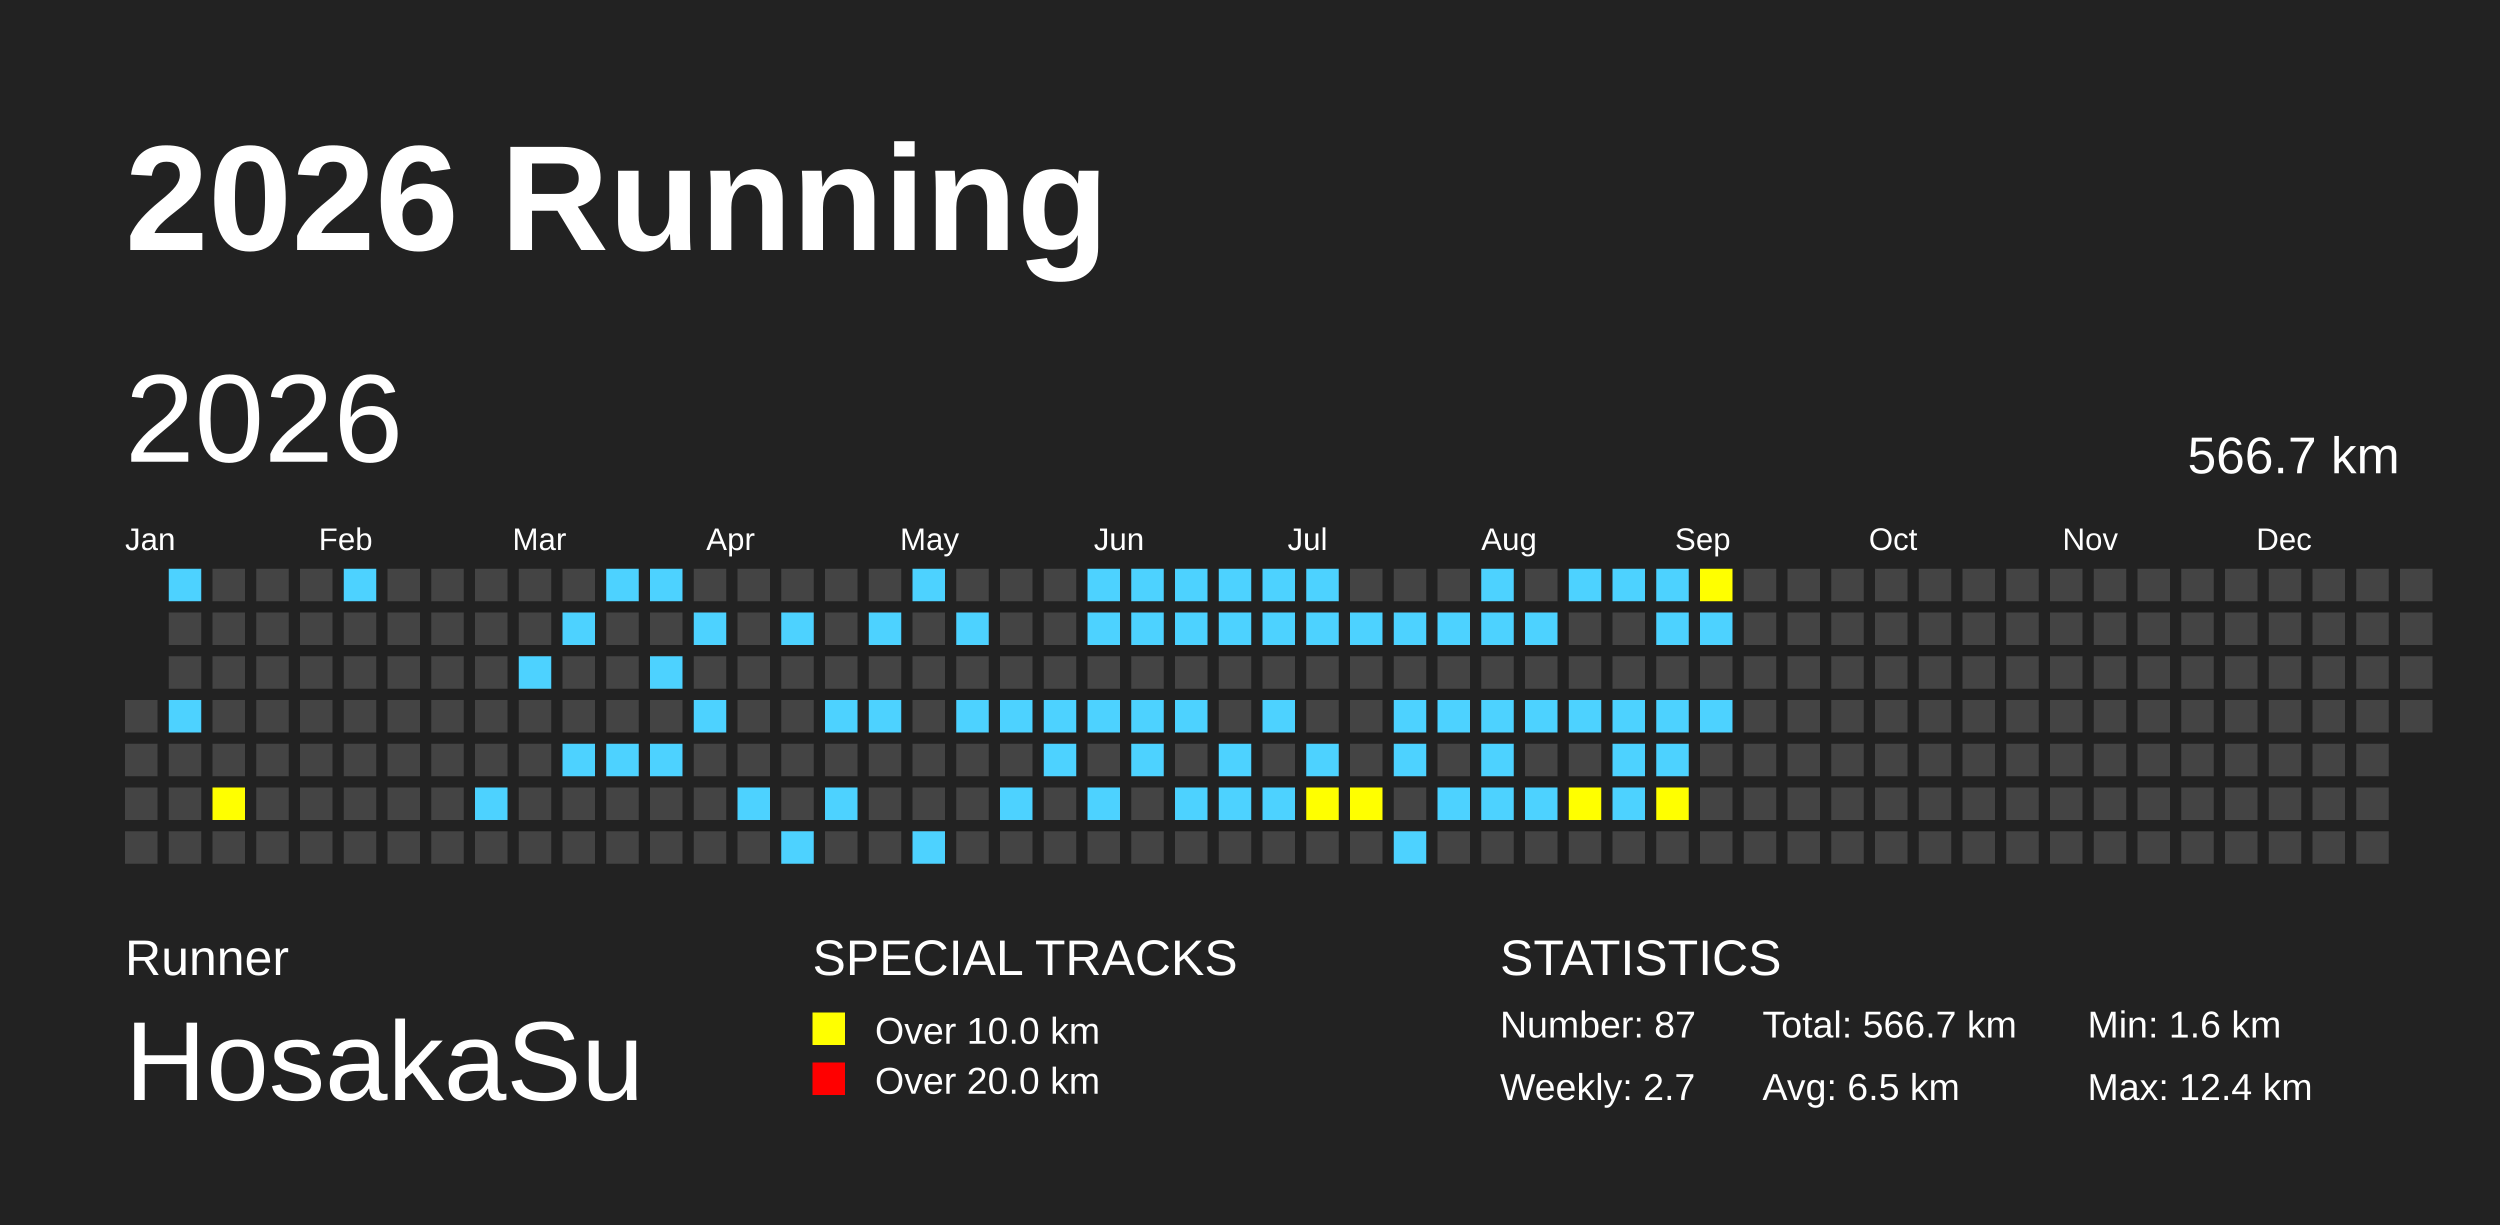
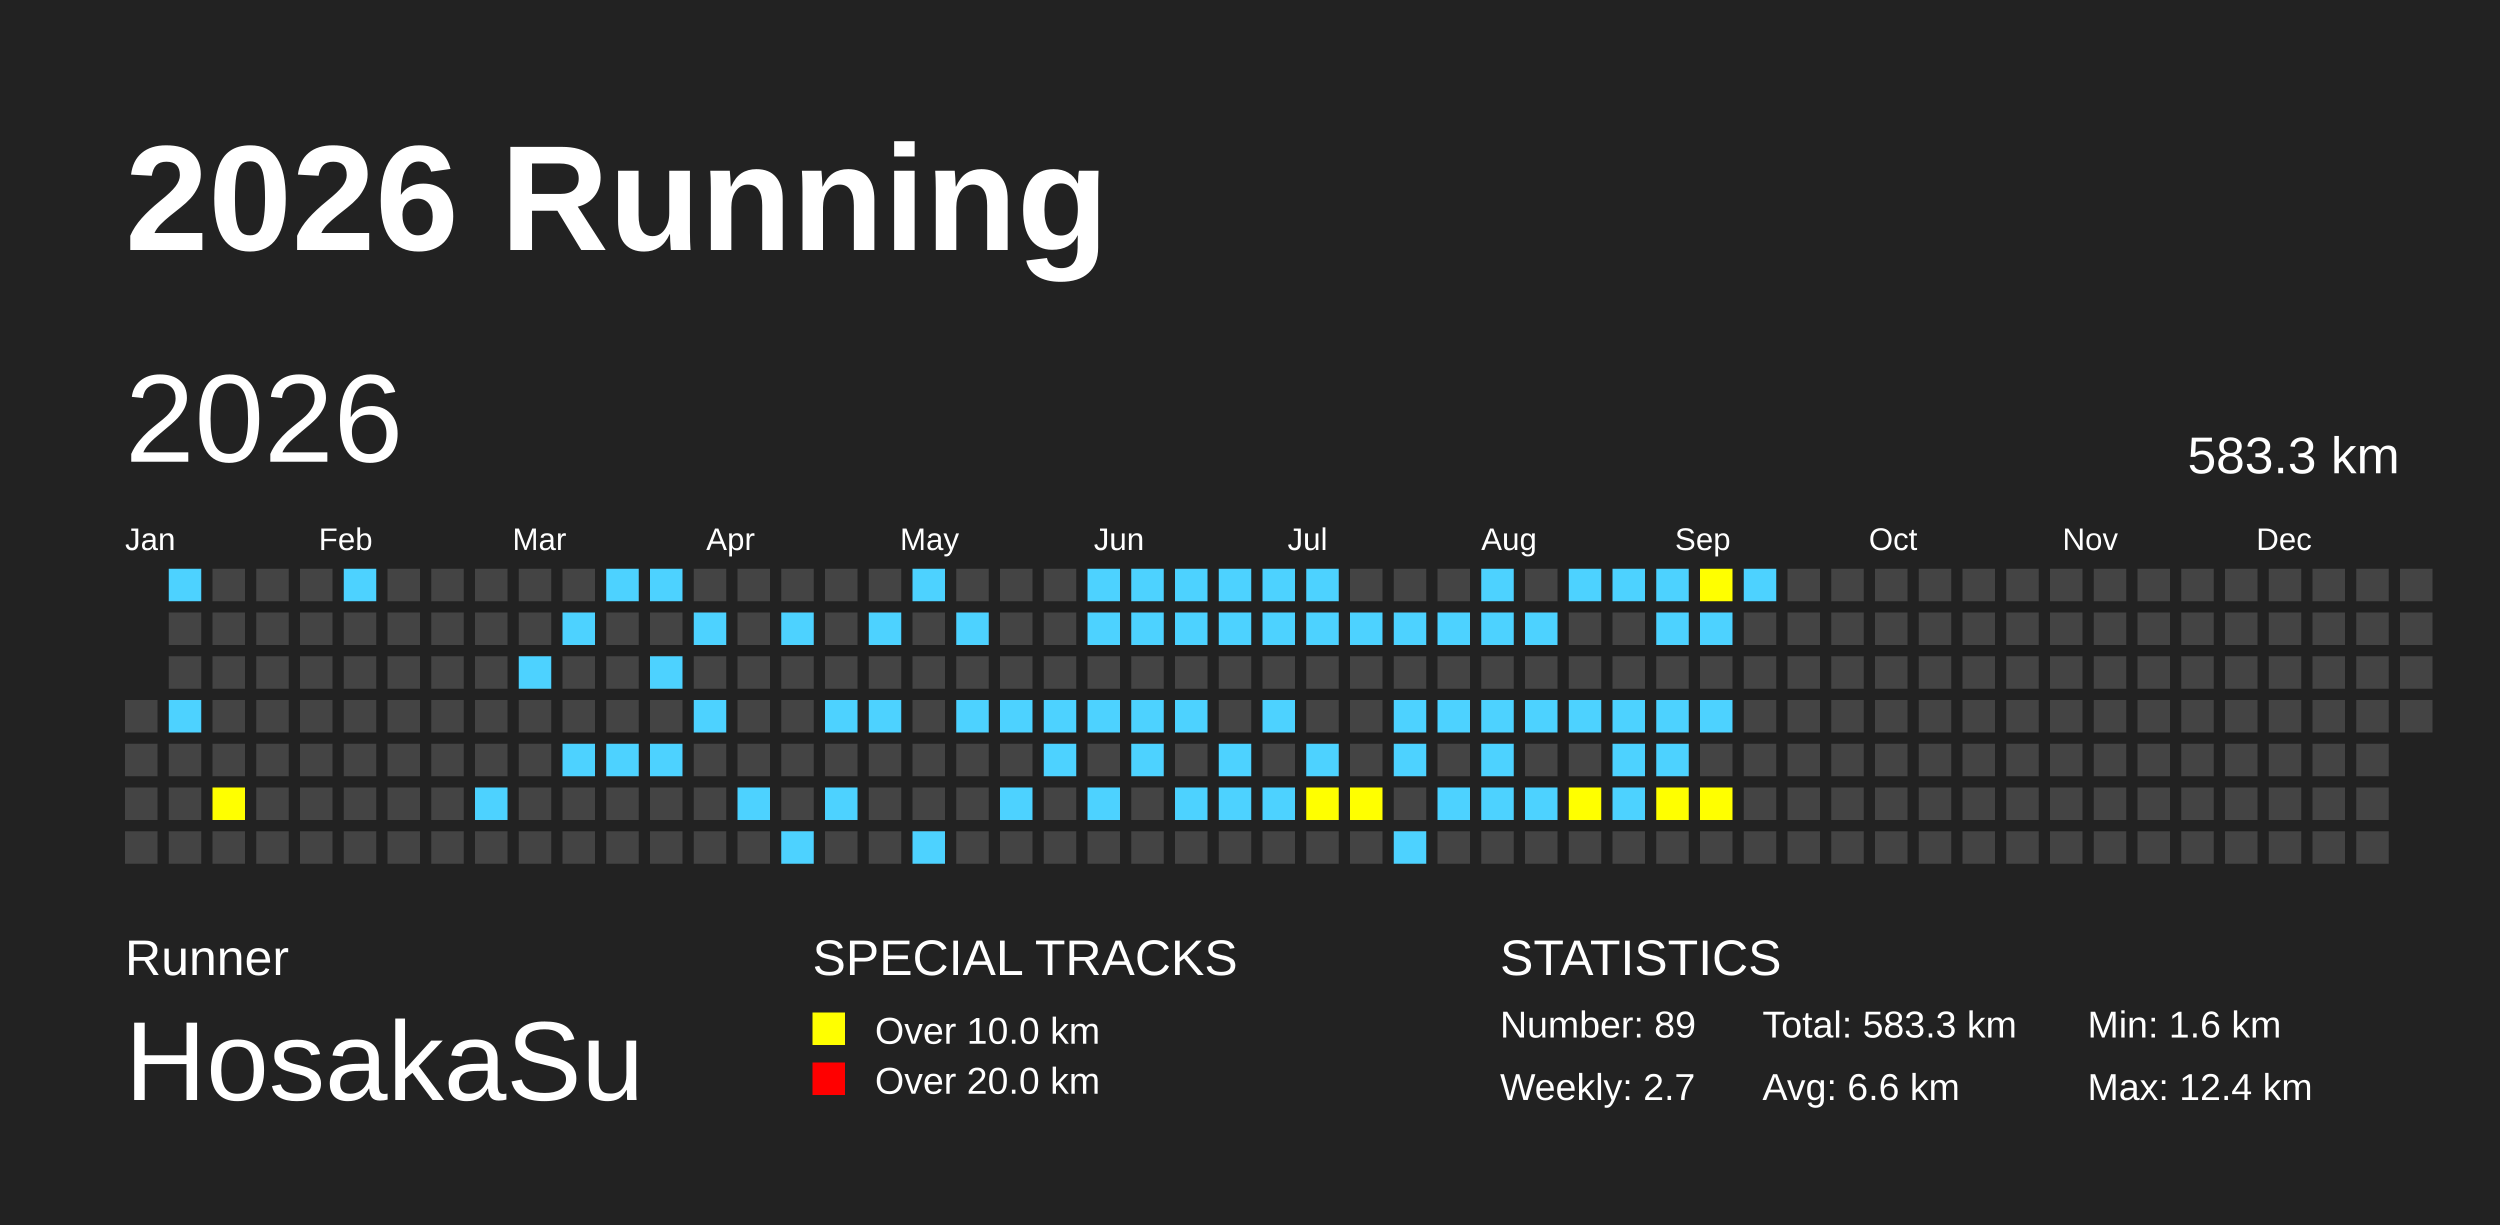
<svg xmlns="http://www.w3.org/2000/svg" baseProfile="full" height="98mm" version="1.1" viewBox="0,0,200,98" width="200mm">
  <defs>
    <pattern height="2" id="indoor-stripe" patternUnits="userSpaceOnUse" width="2">
      <line stroke="white" stroke-opacity="0.45" stroke-width="0.5" x1="0" x2="2" y1="2" y2="0" />
    </pattern>
  </defs>
  <rect fill="#222222" height="98" width="200" x="0" y="0" />
  <text fill="#FFFFFF" style="font-size:12px; font-family:Arial; font-weight:bold;" x="10" y="20">2026 Running</text>
  <text fill="#FFFFFF" style="font-size:4px; font-family:Arial" x="10" y="78">Runner</text>
  <text fill="#FFFFFF" style="font-size:9px; font-family:Arial" x="10" y="88">HosakaSu</text>
  <text fill="#FFFFFF" style="font-size:4px; font-family:Arial" x="65" y="78">SPECIAL TRACKS</text>
  <rect fill="yellow" height="2.6" width="2.6" x="65" y="81" />
  <text fill="#FFFFFF" style="font-size:3px; font-family:Arial" x="70" y="83.5">Over 10.0 km</text>
  <rect fill="red" height="2.6" width="2.6" x="65" y="85" />
  <text fill="#FFFFFF" style="font-size:3px; font-family:Arial" x="70" y="87.5">Over 20.0 km</text>
  <text fill="#FFFFFF" style="font-size:4px; font-family:Arial" x="120" y="78">STATISTICS</text>
-   <text fill="#FFFFFF" style="font-size:3px; font-family:Arial" x="120" y="83">Number: 87</text>
+   <text fill="#FFFFFF" style="font-size:3px; font-family:Arial" x="120" y="83">Number: 89</text>
  <text fill="#FFFFFF" style="font-size:3px; font-family:Arial" x="120" y="88">Weekly: 2.7</text>
-   <text fill="#FFFFFF" style="font-size:3px; font-family:Arial" x="141" y="83">Total: 566.7 km</text>
-   <text fill="#FFFFFF" style="font-size:3px; font-family:Arial" x="141" y="88">Avg: 6.5 km</text>
+   <text fill="#FFFFFF" style="font-size:3px; font-family:Arial" x="141" y="83">Total: 583.3 km</text>
+   <text fill="#FFFFFF" style="font-size:3px; font-family:Arial" x="141" y="88">Avg: 6.6 km</text>
  <text fill="#FFFFFF" style="font-size:3px; font-family:Arial" x="167" y="83">Min: 1.6 km</text>
  <text fill="#FFFFFF" style="font-size:3px; font-family:Arial" x="167" y="88">Max: 12.4 km</text>
  <text dominant-baseline="hanging" fill="#FFFFFF" style="font-size:10.0px; font-family:Arial;" x="10" y="30">2026</text>
-   <text dominant-baseline="hanging" fill="#FFFFFF" style="font-size:4.125px; font-family:Arial;" x="175" y="35">566.7 km</text>
+   <text dominant-baseline="hanging" fill="#FFFFFF" style="font-size:4.125px; font-family:Arial;" x="175" y="35">583.3 km</text>
  <text fill="#FFFFFF" style="font-size:2.5px; font-family:Arial" x="10.0" y="44">Jan</text>
  <text fill="#FFFFFF" style="font-size:2.5px; font-family:Arial" x="25.5" y="44">Feb</text>
  <text fill="#FFFFFF" style="font-size:2.5px; font-family:Arial" x="41.0" y="44">Mar</text>
  <text fill="#FFFFFF" style="font-size:2.5px; font-family:Arial" x="56.5" y="44">Apr</text>
  <text fill="#FFFFFF" style="font-size:2.5px; font-family:Arial" x="72.0" y="44">May</text>
  <text fill="#FFFFFF" style="font-size:2.5px; font-family:Arial" x="87.5" y="44">Jun</text>
  <text fill="#FFFFFF" style="font-size:2.5px; font-family:Arial" x="103.0" y="44">Jul</text>
  <text fill="#FFFFFF" style="font-size:2.5px; font-family:Arial" x="118.5" y="44">Aug</text>
  <text fill="#FFFFFF" style="font-size:2.5px; font-family:Arial" x="134.0" y="44">Sep</text>
  <text fill="#FFFFFF" style="font-size:2.5px; font-family:Arial" x="149.5" y="44">Oct</text>
  <text fill="#FFFFFF" style="font-size:2.5px; font-family:Arial" x="165.0" y="44">Nov</text>
  <text fill="#FFFFFF" style="font-size:2.5px; font-family:Arial" x="180.5" y="44">Dec</text>
  <rect fill="#444444" height="2.6" width="2.6" x="10.0" y="56.0" />
  <rect fill="#444444" height="2.6" width="2.6" x="10.0" y="59.5" />
  <rect fill="#444444" height="2.6" width="2.6" x="10.0" y="63.0" />
  <rect fill="#444444" height="2.6" width="2.6" x="10.0" y="66.5" />
  <rect fill="#4DD2FF" height="2.6" width="2.6" x="13.5" y="45.5" />
  <rect fill="#444444" height="2.6" width="2.6" x="13.5" y="49.0" />
  <rect fill="#444444" height="2.6" width="2.6" x="13.5" y="52.5" />
  <rect fill="#4DD2FF" height="2.6" width="2.6" x="13.5" y="56.0" />
  <rect fill="#444444" height="2.6" width="2.6" x="13.5" y="59.5" />
  <rect fill="#444444" height="2.6" width="2.6" x="13.5" y="63.0" />
  <rect fill="#444444" height="2.6" width="2.6" x="13.5" y="66.5" />
  <rect fill="#444444" height="2.6" width="2.6" x="17.0" y="45.5" />
  <rect fill="#444444" height="2.6" width="2.6" x="17.0" y="49.0" />
  <rect fill="#444444" height="2.6" width="2.6" x="17.0" y="52.5" />
  <rect fill="#444444" height="2.6" width="2.6" x="17.0" y="56.0" />
  <rect fill="#444444" height="2.6" width="2.6" x="17.0" y="59.5" />
  <rect fill="yellow" height="2.6" width="2.6" x="17.0" y="63.0" />
  <rect fill="#444444" height="2.6" width="2.6" x="17.0" y="66.5" />
  <rect fill="#444444" height="2.6" width="2.6" x="20.5" y="45.5" />
  <rect fill="#444444" height="2.6" width="2.6" x="20.5" y="49.0" />
  <rect fill="#444444" height="2.6" width="2.6" x="20.5" y="52.5" />
  <rect fill="#444444" height="2.6" width="2.6" x="20.5" y="56.0" />
  <rect fill="#444444" height="2.6" width="2.6" x="20.5" y="59.5" />
  <rect fill="#444444" height="2.6" width="2.6" x="20.5" y="63.0" />
  <rect fill="#444444" height="2.6" width="2.6" x="20.5" y="66.5" />
  <rect fill="#444444" height="2.6" width="2.6" x="24.0" y="45.5" />
  <rect fill="#444444" height="2.6" width="2.6" x="24.0" y="49.0" />
  <rect fill="#444444" height="2.6" width="2.6" x="24.0" y="52.5" />
  <rect fill="#444444" height="2.6" width="2.6" x="24.0" y="56.0" />
  <rect fill="#444444" height="2.6" width="2.6" x="24.0" y="59.5" />
  <rect fill="#444444" height="2.6" width="2.6" x="24.0" y="63.0" />
  <rect fill="#444444" height="2.6" width="2.6" x="24.0" y="66.5" />
  <rect fill="#4DD2FF" height="2.6" width="2.6" x="27.5" y="45.5" />
  <rect fill="#444444" height="2.6" width="2.6" x="27.5" y="49.0" />
  <rect fill="#444444" height="2.6" width="2.6" x="27.5" y="52.5" />
  <rect fill="#444444" height="2.6" width="2.6" x="27.5" y="56.0" />
  <rect fill="#444444" height="2.6" width="2.6" x="27.5" y="59.5" />
  <rect fill="#444444" height="2.6" width="2.6" x="27.5" y="63.0" />
  <rect fill="#444444" height="2.6" width="2.6" x="27.5" y="66.5" />
  <rect fill="#444444" height="2.6" width="2.6" x="31.0" y="45.5" />
  <rect fill="#444444" height="2.6" width="2.6" x="31.0" y="49.0" />
  <rect fill="#444444" height="2.6" width="2.6" x="31.0" y="52.5" />
  <rect fill="#444444" height="2.6" width="2.6" x="31.0" y="56.0" />
  <rect fill="#444444" height="2.6" width="2.6" x="31.0" y="59.5" />
  <rect fill="#444444" height="2.6" width="2.6" x="31.0" y="63.0" />
  <rect fill="#444444" height="2.6" width="2.6" x="31.0" y="66.5" />
  <rect fill="#444444" height="2.6" width="2.6" x="34.5" y="45.5" />
  <rect fill="#444444" height="2.6" width="2.6" x="34.5" y="49.0" />
  <rect fill="#444444" height="2.6" width="2.6" x="34.5" y="52.5" />
  <rect fill="#444444" height="2.6" width="2.6" x="34.5" y="56.0" />
  <rect fill="#444444" height="2.6" width="2.6" x="34.5" y="59.5" />
  <rect fill="#444444" height="2.6" width="2.6" x="34.5" y="63.0" />
  <rect fill="#444444" height="2.6" width="2.6" x="34.5" y="66.5" />
  <rect fill="#444444" height="2.6" width="2.6" x="38.0" y="45.5" />
  <rect fill="#444444" height="2.6" width="2.6" x="38.0" y="49.0" />
  <rect fill="#444444" height="2.6" width="2.6" x="38.0" y="52.5" />
  <rect fill="#444444" height="2.6" width="2.6" x="38.0" y="56.0" />
  <rect fill="#444444" height="2.6" width="2.6" x="38.0" y="59.5" />
  <rect fill="#4DD2FF" height="2.6" width="2.6" x="38.0" y="63.0" />
  <rect fill="#444444" height="2.6" width="2.6" x="38.0" y="66.5" />
  <rect fill="#444444" height="2.6" width="2.6" x="41.5" y="45.5" />
  <rect fill="#444444" height="2.6" width="2.6" x="41.5" y="49.0" />
  <rect fill="#4DD2FF" height="2.6" width="2.6" x="41.5" y="52.5" />
  <rect fill="#444444" height="2.6" width="2.6" x="41.5" y="56.0" />
  <rect fill="#444444" height="2.6" width="2.6" x="41.5" y="59.5" />
  <rect fill="#444444" height="2.6" width="2.6" x="41.5" y="63.0" />
  <rect fill="#444444" height="2.6" width="2.6" x="41.5" y="66.5" />
  <rect fill="#444444" height="2.6" width="2.6" x="45.0" y="45.5" />
  <rect fill="#4DD2FF" height="2.6" width="2.6" x="45.0" y="49.0" />
  <rect fill="#444444" height="2.6" width="2.6" x="45.0" y="52.5" />
  <rect fill="#444444" height="2.6" width="2.6" x="45.0" y="56.0" />
  <rect fill="#4DD2FF" height="2.6" width="2.6" x="45.0" y="59.5" />
  <rect fill="#444444" height="2.6" width="2.6" x="45.0" y="63.0" />
  <rect fill="#444444" height="2.6" width="2.6" x="45.0" y="66.5" />
  <rect fill="#4DD2FF" height="2.6" width="2.6" x="48.5" y="45.5" />
  <rect fill="#444444" height="2.6" width="2.6" x="48.5" y="49.0" />
  <rect fill="#444444" height="2.6" width="2.6" x="48.5" y="52.5" />
  <rect fill="#444444" height="2.6" width="2.6" x="48.5" y="56.0" />
  <rect fill="#4DD2FF" height="2.6" width="2.6" x="48.5" y="59.5" />
  <rect fill="#444444" height="2.6" width="2.6" x="48.5" y="63.0" />
  <rect fill="#444444" height="2.6" width="2.6" x="48.5" y="66.5" />
  <rect fill="#4DD2FF" height="2.6" width="2.6" x="52.0" y="45.5" />
  <rect fill="#444444" height="2.6" width="2.6" x="52.0" y="49.0" />
  <rect fill="#4DD2FF" height="2.6" width="2.6" x="52.0" y="52.5" />
  <rect fill="#444444" height="2.6" width="2.6" x="52.0" y="56.0" />
  <rect fill="#4DD2FF" height="2.6" width="2.6" x="52.0" y="59.5" />
  <rect fill="#444444" height="2.6" width="2.6" x="52.0" y="63.0" />
  <rect fill="#444444" height="2.6" width="2.6" x="52.0" y="66.5" />
  <rect fill="#444444" height="2.6" width="2.6" x="55.5" y="45.5" />
  <rect fill="#4DD2FF" height="2.6" width="2.6" x="55.5" y="49.0" />
  <rect fill="#444444" height="2.6" width="2.6" x="55.5" y="52.5" />
  <rect fill="#4DD2FF" height="2.6" width="2.6" x="55.5" y="56.0" />
  <rect fill="#444444" height="2.6" width="2.6" x="55.5" y="59.5" />
  <rect fill="#444444" height="2.6" width="2.6" x="55.5" y="63.0" />
  <rect fill="#444444" height="2.6" width="2.6" x="55.5" y="66.5" />
  <rect fill="#444444" height="2.6" width="2.6" x="59.0" y="45.5" />
  <rect fill="#444444" height="2.6" width="2.6" x="59.0" y="49.0" />
  <rect fill="#444444" height="2.6" width="2.6" x="59.0" y="52.5" />
  <rect fill="#444444" height="2.6" width="2.6" x="59.0" y="56.0" />
  <rect fill="#444444" height="2.6" width="2.6" x="59.0" y="59.5" />
  <rect fill="#4DD2FF" height="2.6" width="2.6" x="59.0" y="63.0" />
  <rect fill="#444444" height="2.6" width="2.6" x="59.0" y="66.5" />
  <rect fill="#444444" height="2.6" width="2.6" x="62.5" y="45.5" />
  <rect fill="#4DD2FF" height="2.6" width="2.6" x="62.5" y="49.0" />
  <rect fill="#444444" height="2.6" width="2.6" x="62.5" y="52.5" />
  <rect fill="#444444" height="2.6" width="2.6" x="62.5" y="56.0" />
  <rect fill="#444444" height="2.6" width="2.6" x="62.5" y="59.5" />
  <rect fill="#444444" height="2.6" width="2.6" x="62.5" y="63.0" />
  <rect fill="#4DD2FF" height="2.6" width="2.6" x="62.5" y="66.5" />
  <rect fill="#444444" height="2.6" width="2.6" x="66.0" y="45.5" />
  <rect fill="#444444" height="2.6" width="2.6" x="66.0" y="49.0" />
  <rect fill="#444444" height="2.6" width="2.6" x="66.0" y="52.5" />
  <rect fill="#4DD2FF" height="2.6" width="2.6" x="66.0" y="56.0" />
  <rect fill="#444444" height="2.6" width="2.6" x="66.0" y="59.5" />
  <rect fill="#4DD2FF" height="2.6" width="2.6" x="66.0" y="63.0" />
  <rect fill="#444444" height="2.6" width="2.6" x="66.0" y="66.5" />
  <rect fill="#444444" height="2.6" width="2.6" x="69.5" y="45.5" />
  <rect fill="#4DD2FF" height="2.6" width="2.6" x="69.5" y="49.0" />
  <rect fill="#444444" height="2.6" width="2.6" x="69.5" y="52.5" />
  <rect fill="#4DD2FF" height="2.6" width="2.6" x="69.5" y="56.0" />
  <rect fill="#444444" height="2.6" width="2.6" x="69.5" y="59.5" />
  <rect fill="#444444" height="2.6" width="2.6" x="69.5" y="63.0" />
  <rect fill="#444444" height="2.6" width="2.6" x="69.5" y="66.5" />
  <rect fill="#4DD2FF" height="2.6" width="2.6" x="73.0" y="45.5" />
  <rect fill="#444444" height="2.6" width="2.6" x="73.0" y="49.0" />
  <rect fill="#444444" height="2.6" width="2.6" x="73.0" y="52.5" />
  <rect fill="#444444" height="2.6" width="2.6" x="73.0" y="56.0" />
  <rect fill="#444444" height="2.6" width="2.6" x="73.0" y="59.5" />
  <rect fill="#444444" height="2.6" width="2.6" x="73.0" y="63.0" />
  <rect fill="#4DD2FF" height="2.6" width="2.6" x="73.0" y="66.5" />
  <rect fill="#444444" height="2.6" width="2.6" x="76.5" y="45.5" />
  <rect fill="#4DD2FF" height="2.6" width="2.6" x="76.5" y="49.0" />
  <rect fill="#444444" height="2.6" width="2.6" x="76.5" y="52.5" />
  <rect fill="#4DD2FF" height="2.6" width="2.6" x="76.5" y="56.0" />
  <rect fill="#444444" height="2.6" width="2.6" x="76.5" y="59.5" />
  <rect fill="#444444" height="2.6" width="2.6" x="76.5" y="63.0" />
  <rect fill="#444444" height="2.6" width="2.6" x="76.5" y="66.5" />
  <rect fill="#444444" height="2.6" width="2.6" x="80.0" y="45.5" />
  <rect fill="#444444" height="2.6" width="2.6" x="80.0" y="49.0" />
  <rect fill="#444444" height="2.6" width="2.6" x="80.0" y="52.5" />
  <rect fill="#4DD2FF" height="2.6" width="2.6" x="80.0" y="56.0" />
  <rect fill="#444444" height="2.6" width="2.6" x="80.0" y="59.5" />
  <rect fill="#4DD2FF" height="2.6" width="2.6" x="80.0" y="63.0" />
  <rect fill="#444444" height="2.6" width="2.6" x="80.0" y="66.5" />
  <rect fill="#444444" height="2.6" width="2.6" x="83.5" y="45.5" />
  <rect fill="#444444" height="2.6" width="2.6" x="83.5" y="49.0" />
  <rect fill="#444444" height="2.6" width="2.6" x="83.5" y="52.5" />
  <rect fill="#4DD2FF" height="2.6" width="2.6" x="83.5" y="56.0" />
  <rect fill="#4DD2FF" height="2.6" width="2.6" x="83.5" y="59.5" />
  <rect fill="#444444" height="2.6" width="2.6" x="83.5" y="63.0" />
  <rect fill="#444444" height="2.6" width="2.6" x="83.5" y="66.5" />
  <rect fill="#4DD2FF" height="2.6" width="2.6" x="87.0" y="45.5" />
  <rect fill="#4DD2FF" height="2.6" width="2.6" x="87.0" y="49.0" />
  <rect fill="#444444" height="2.6" width="2.6" x="87.0" y="52.5" />
  <rect fill="#4DD2FF" height="2.6" width="2.6" x="87.0" y="56.0" />
  <rect fill="#444444" height="2.6" width="2.6" x="87.0" y="59.5" />
  <rect fill="#4DD2FF" height="2.6" width="2.6" x="87.0" y="63.0" />
  <rect fill="#444444" height="2.6" width="2.6" x="87.0" y="66.5" />
  <rect fill="#4DD2FF" height="2.6" width="2.6" x="90.5" y="45.5" />
  <rect fill="#4DD2FF" height="2.6" width="2.6" x="90.5" y="49.0" />
  <rect fill="#444444" height="2.6" width="2.6" x="90.5" y="52.5" />
  <rect fill="#4DD2FF" height="2.6" width="2.6" x="90.5" y="56.0" />
  <rect fill="#4DD2FF" height="2.6" width="2.6" x="90.5" y="59.5" />
  <rect fill="#444444" height="2.6" width="2.6" x="90.5" y="63.0" />
  <rect fill="#444444" height="2.6" width="2.6" x="90.5" y="66.5" />
  <rect fill="#4DD2FF" height="2.6" width="2.6" x="94.0" y="45.5" />
  <rect fill="#4DD2FF" height="2.6" width="2.6" x="94.0" y="49.0" />
  <rect fill="#444444" height="2.6" width="2.6" x="94.0" y="52.5" />
  <rect fill="#4DD2FF" height="2.6" width="2.6" x="94.0" y="56.0" />
  <rect fill="#444444" height="2.6" width="2.6" x="94.0" y="59.5" />
  <rect fill="#4DD2FF" height="2.6" width="2.6" x="94.0" y="63.0" />
  <rect fill="#444444" height="2.6" width="2.6" x="94.0" y="66.5" />
  <rect fill="#4DD2FF" height="2.6" width="2.6" x="97.5" y="45.5" />
  <rect fill="#4DD2FF" height="2.6" width="2.6" x="97.5" y="49.0" />
  <rect fill="#444444" height="2.6" width="2.6" x="97.5" y="52.5" />
  <rect fill="#444444" height="2.6" width="2.6" x="97.5" y="56.0" />
  <rect fill="#4DD2FF" height="2.6" width="2.6" x="97.5" y="59.5" />
  <rect fill="#4DD2FF" height="2.6" width="2.6" x="97.5" y="63.0" />
  <rect fill="#444444" height="2.6" width="2.6" x="97.5" y="66.5" />
  <rect fill="#4DD2FF" height="2.6" width="2.6" x="101.0" y="45.5" />
  <rect fill="#4DD2FF" height="2.6" width="2.6" x="101.0" y="49.0" />
  <rect fill="#444444" height="2.6" width="2.6" x="101.0" y="52.5" />
  <rect fill="#4DD2FF" height="2.6" width="2.6" x="101.0" y="56.0" />
  <rect fill="#444444" height="2.6" width="2.6" x="101.0" y="59.5" />
  <rect fill="#4DD2FF" height="2.6" width="2.6" x="101.0" y="63.0" />
  <rect fill="#444444" height="2.6" width="2.6" x="101.0" y="66.5" />
  <rect fill="#4DD2FF" height="2.6" width="2.6" x="104.5" y="45.5" />
  <rect fill="#4DD2FF" height="2.6" width="2.6" x="104.5" y="49.0" />
  <rect fill="#444444" height="2.6" width="2.6" x="104.5" y="52.5" />
  <rect fill="#444444" height="2.6" width="2.6" x="104.5" y="56.0" />
  <rect fill="#4DD2FF" height="2.6" width="2.6" x="104.5" y="59.5" />
  <rect fill="yellow" height="2.6" width="2.6" x="104.5" y="63.0" />
  <rect fill="#444444" height="2.6" width="2.6" x="104.5" y="66.5" />
  <rect fill="#444444" height="2.6" width="2.6" x="108.0" y="45.5" />
  <rect fill="#4DD2FF" height="2.6" width="2.6" x="108.0" y="49.0" />
  <rect fill="#444444" height="2.6" width="2.6" x="108.0" y="52.5" />
  <rect fill="#444444" height="2.6" width="2.6" x="108.0" y="56.0" />
  <rect fill="#444444" height="2.6" width="2.6" x="108.0" y="59.5" />
  <rect fill="yellow" height="2.6" width="2.6" x="108.0" y="63.0" />
  <rect fill="#444444" height="2.6" width="2.6" x="108.0" y="66.5" />
  <rect fill="#444444" height="2.6" width="2.6" x="111.5" y="45.5" />
  <rect fill="#4DD2FF" height="2.6" width="2.6" x="111.5" y="49.0" />
  <rect fill="#444444" height="2.6" width="2.6" x="111.5" y="52.5" />
  <rect fill="#4DD2FF" height="2.6" width="2.6" x="111.5" y="56.0" />
  <rect fill="#4DD2FF" height="2.6" width="2.6" x="111.5" y="59.5" />
  <rect fill="#444444" height="2.6" width="2.6" x="111.5" y="63.0" />
  <rect fill="#4DD2FF" height="2.6" width="2.6" x="111.5" y="66.5" />
  <rect fill="#444444" height="2.6" width="2.6" x="115.0" y="45.5" />
  <rect fill="#4DD2FF" height="2.6" width="2.6" x="115.0" y="49.0" />
  <rect fill="#444444" height="2.6" width="2.6" x="115.0" y="52.5" />
  <rect fill="#4DD2FF" height="2.6" width="2.6" x="115.0" y="56.0" />
  <rect fill="#444444" height="2.6" width="2.6" x="115.0" y="59.5" />
  <rect fill="#4DD2FF" height="2.6" width="2.6" x="115.0" y="63.0" />
  <rect fill="#444444" height="2.6" width="2.6" x="115.0" y="66.5" />
  <rect fill="#4DD2FF" height="2.6" width="2.6" x="118.5" y="45.5" />
  <rect fill="#4DD2FF" height="2.6" width="2.6" x="118.5" y="49.0" />
  <rect fill="#444444" height="2.6" width="2.6" x="118.5" y="52.5" />
  <rect fill="#4DD2FF" height="2.6" width="2.6" x="118.5" y="56.0" />
  <rect fill="#4DD2FF" height="2.6" width="2.6" x="118.5" y="59.5" />
  <rect fill="#4DD2FF" height="2.6" width="2.6" x="118.5" y="63.0" />
  <rect fill="#444444" height="2.6" width="2.6" x="118.5" y="66.5" />
  <rect fill="#444444" height="2.6" width="2.6" x="122.0" y="45.5" />
  <rect fill="#4DD2FF" height="2.6" width="2.6" x="122.0" y="49.0" />
  <rect fill="#444444" height="2.6" width="2.6" x="122.0" y="52.5" />
  <rect fill="#4DD2FF" height="2.6" width="2.6" x="122.0" y="56.0" />
  <rect fill="#444444" height="2.6" width="2.6" x="122.0" y="59.5" />
  <rect fill="#4DD2FF" height="2.6" width="2.6" x="122.0" y="63.0" />
  <rect fill="#444444" height="2.6" width="2.6" x="122.0" y="66.5" />
  <rect fill="#4DD2FF" height="2.6" width="2.6" x="125.5" y="45.5" />
  <rect fill="#444444" height="2.6" width="2.6" x="125.5" y="49.0" />
  <rect fill="#444444" height="2.6" width="2.6" x="125.5" y="52.5" />
  <rect fill="#4DD2FF" height="2.6" width="2.6" x="125.5" y="56.0" />
  <rect fill="#444444" height="2.6" width="2.6" x="125.5" y="59.5" />
  <rect fill="yellow" height="2.6" width="2.6" x="125.5" y="63.0" />
  <rect fill="#444444" height="2.6" width="2.6" x="125.5" y="66.5" />
  <rect fill="#4DD2FF" height="2.6" width="2.6" x="129.0" y="45.5" />
  <rect fill="#444444" height="2.6" width="2.6" x="129.0" y="49.0" />
  <rect fill="#444444" height="2.6" width="2.6" x="129.0" y="52.5" />
  <rect fill="#4DD2FF" height="2.6" width="2.6" x="129.0" y="56.0" />
  <rect fill="#4DD2FF" height="2.6" width="2.6" x="129.0" y="59.5" />
  <rect fill="#4DD2FF" height="2.6" width="2.6" x="129.0" y="63.0" />
  <rect fill="#444444" height="2.6" width="2.6" x="129.0" y="66.5" />
  <rect fill="#4DD2FF" height="2.6" width="2.6" x="132.5" y="45.5" />
  <rect fill="#4DD2FF" height="2.6" width="2.6" x="132.5" y="49.0" />
  <rect fill="#444444" height="2.6" width="2.6" x="132.5" y="52.5" />
  <rect fill="#4DD2FF" height="2.6" width="2.6" x="132.5" y="56.0" />
  <rect fill="#4DD2FF" height="2.6" width="2.6" x="132.5" y="59.5" />
  <rect fill="yellow" height="2.6" width="2.6" x="132.5" y="63.0" />
  <rect fill="#444444" height="2.6" width="2.6" x="132.5" y="66.5" />
  <rect fill="yellow" height="2.6" width="2.6" x="136.0" y="45.5" />
  <rect fill="#4DD2FF" height="2.6" width="2.6" x="136.0" y="49.0" />
  <rect fill="#444444" height="2.6" width="2.6" x="136.0" y="52.5" />
  <rect fill="#4DD2FF" height="2.6" width="2.6" x="136.0" y="56.0" />
  <rect fill="#444444" height="2.6" width="2.6" x="136.0" y="59.5" />
-   <rect fill="#444444" height="2.6" width="2.6" x="136.0" y="63.0" />
+   <rect fill="yellow" height="2.6" width="2.6" x="136.0" y="63.0" />
  <rect fill="#444444" height="2.6" width="2.6" x="136.0" y="66.5" />
-   <rect fill="#444444" height="2.6" width="2.6" x="139.5" y="45.5" />
+   <rect fill="#4DD2FF" height="2.6" width="2.6" x="139.5" y="45.5" />
  <rect fill="#444444" height="2.6" width="2.6" x="139.5" y="49.0" />
  <rect fill="#444444" height="2.6" width="2.6" x="139.5" y="52.5" />
  <rect fill="#444444" height="2.6" width="2.6" x="139.5" y="56.0" />
  <rect fill="#444444" height="2.6" width="2.6" x="139.5" y="59.5" />
  <rect fill="#444444" height="2.6" width="2.6" x="139.5" y="63.0" />
  <rect fill="#444444" height="2.6" width="2.6" x="139.5" y="66.5" />
  <rect fill="#444444" height="2.6" width="2.6" x="143.0" y="45.5" />
  <rect fill="#444444" height="2.6" width="2.6" x="143.0" y="49.0" />
  <rect fill="#444444" height="2.6" width="2.6" x="143.0" y="52.5" />
  <rect fill="#444444" height="2.6" width="2.6" x="143.0" y="56.0" />
  <rect fill="#444444" height="2.6" width="2.6" x="143.0" y="59.5" />
  <rect fill="#444444" height="2.6" width="2.6" x="143.0" y="63.0" />
  <rect fill="#444444" height="2.6" width="2.6" x="143.0" y="66.5" />
  <rect fill="#444444" height="2.6" width="2.6" x="146.5" y="45.5" />
  <rect fill="#444444" height="2.6" width="2.6" x="146.5" y="49.0" />
  <rect fill="#444444" height="2.6" width="2.6" x="146.5" y="52.5" />
  <rect fill="#444444" height="2.6" width="2.6" x="146.5" y="56.0" />
  <rect fill="#444444" height="2.6" width="2.6" x="146.5" y="59.5" />
  <rect fill="#444444" height="2.6" width="2.6" x="146.5" y="63.0" />
  <rect fill="#444444" height="2.6" width="2.6" x="146.5" y="66.5" />
  <rect fill="#444444" height="2.6" width="2.6" x="150.0" y="45.5" />
  <rect fill="#444444" height="2.6" width="2.6" x="150.0" y="49.0" />
  <rect fill="#444444" height="2.6" width="2.6" x="150.0" y="52.5" />
  <rect fill="#444444" height="2.6" width="2.6" x="150.0" y="56.0" />
  <rect fill="#444444" height="2.6" width="2.6" x="150.0" y="59.5" />
  <rect fill="#444444" height="2.6" width="2.6" x="150.0" y="63.0" />
  <rect fill="#444444" height="2.6" width="2.6" x="150.0" y="66.5" />
  <rect fill="#444444" height="2.6" width="2.6" x="153.5" y="45.5" />
  <rect fill="#444444" height="2.6" width="2.6" x="153.5" y="49.0" />
  <rect fill="#444444" height="2.6" width="2.6" x="153.5" y="52.5" />
  <rect fill="#444444" height="2.6" width="2.6" x="153.5" y="56.0" />
  <rect fill="#444444" height="2.6" width="2.6" x="153.5" y="59.5" />
  <rect fill="#444444" height="2.6" width="2.6" x="153.5" y="63.0" />
  <rect fill="#444444" height="2.6" width="2.6" x="153.5" y="66.5" />
  <rect fill="#444444" height="2.6" width="2.6" x="157.0" y="45.5" />
  <rect fill="#444444" height="2.6" width="2.6" x="157.0" y="49.0" />
  <rect fill="#444444" height="2.6" width="2.6" x="157.0" y="52.5" />
  <rect fill="#444444" height="2.6" width="2.6" x="157.0" y="56.0" />
  <rect fill="#444444" height="2.6" width="2.6" x="157.0" y="59.5" />
  <rect fill="#444444" height="2.6" width="2.6" x="157.0" y="63.0" />
  <rect fill="#444444" height="2.6" width="2.6" x="157.0" y="66.5" />
  <rect fill="#444444" height="2.6" width="2.6" x="160.5" y="45.5" />
  <rect fill="#444444" height="2.6" width="2.6" x="160.5" y="49.0" />
  <rect fill="#444444" height="2.6" width="2.6" x="160.5" y="52.5" />
  <rect fill="#444444" height="2.6" width="2.6" x="160.5" y="56.0" />
  <rect fill="#444444" height="2.6" width="2.6" x="160.5" y="59.5" />
  <rect fill="#444444" height="2.6" width="2.6" x="160.5" y="63.0" />
  <rect fill="#444444" height="2.6" width="2.6" x="160.5" y="66.5" />
  <rect fill="#444444" height="2.6" width="2.6" x="164.0" y="45.5" />
  <rect fill="#444444" height="2.6" width="2.6" x="164.0" y="49.0" />
  <rect fill="#444444" height="2.6" width="2.6" x="164.0" y="52.5" />
  <rect fill="#444444" height="2.6" width="2.6" x="164.0" y="56.0" />
  <rect fill="#444444" height="2.6" width="2.6" x="164.0" y="59.5" />
  <rect fill="#444444" height="2.6" width="2.6" x="164.0" y="63.0" />
  <rect fill="#444444" height="2.6" width="2.6" x="164.0" y="66.5" />
  <rect fill="#444444" height="2.6" width="2.6" x="167.5" y="45.5" />
  <rect fill="#444444" height="2.6" width="2.6" x="167.5" y="49.0" />
  <rect fill="#444444" height="2.6" width="2.6" x="167.5" y="52.5" />
  <rect fill="#444444" height="2.6" width="2.6" x="167.5" y="56.0" />
  <rect fill="#444444" height="2.6" width="2.6" x="167.5" y="59.5" />
  <rect fill="#444444" height="2.6" width="2.6" x="167.5" y="63.0" />
  <rect fill="#444444" height="2.6" width="2.6" x="167.5" y="66.5" />
  <rect fill="#444444" height="2.6" width="2.6" x="171.0" y="45.5" />
  <rect fill="#444444" height="2.6" width="2.6" x="171.0" y="49.0" />
  <rect fill="#444444" height="2.6" width="2.6" x="171.0" y="52.5" />
  <rect fill="#444444" height="2.6" width="2.6" x="171.0" y="56.0" />
  <rect fill="#444444" height="2.6" width="2.6" x="171.0" y="59.5" />
  <rect fill="#444444" height="2.6" width="2.6" x="171.0" y="63.0" />
  <rect fill="#444444" height="2.6" width="2.6" x="171.0" y="66.5" />
  <rect fill="#444444" height="2.6" width="2.6" x="174.5" y="45.5" />
  <rect fill="#444444" height="2.6" width="2.6" x="174.5" y="49.0" />
  <rect fill="#444444" height="2.6" width="2.6" x="174.5" y="52.5" />
  <rect fill="#444444" height="2.6" width="2.6" x="174.5" y="56.0" />
  <rect fill="#444444" height="2.6" width="2.6" x="174.5" y="59.5" />
  <rect fill="#444444" height="2.6" width="2.6" x="174.5" y="63.0" />
  <rect fill="#444444" height="2.6" width="2.6" x="174.5" y="66.5" />
  <rect fill="#444444" height="2.6" width="2.6" x="178.0" y="45.5" />
  <rect fill="#444444" height="2.6" width="2.6" x="178.0" y="49.0" />
  <rect fill="#444444" height="2.6" width="2.6" x="178.0" y="52.5" />
  <rect fill="#444444" height="2.6" width="2.6" x="178.0" y="56.0" />
  <rect fill="#444444" height="2.6" width="2.6" x="178.0" y="59.5" />
  <rect fill="#444444" height="2.6" width="2.6" x="178.0" y="63.0" />
  <rect fill="#444444" height="2.6" width="2.6" x="178.0" y="66.5" />
  <rect fill="#444444" height="2.6" width="2.6" x="181.5" y="45.5" />
  <rect fill="#444444" height="2.6" width="2.6" x="181.5" y="49.0" />
  <rect fill="#444444" height="2.6" width="2.6" x="181.5" y="52.5" />
  <rect fill="#444444" height="2.6" width="2.6" x="181.5" y="56.0" />
  <rect fill="#444444" height="2.6" width="2.6" x="181.5" y="59.5" />
  <rect fill="#444444" height="2.6" width="2.6" x="181.5" y="63.0" />
  <rect fill="#444444" height="2.6" width="2.6" x="181.5" y="66.5" />
  <rect fill="#444444" height="2.6" width="2.6" x="185.0" y="45.5" />
  <rect fill="#444444" height="2.6" width="2.6" x="185.0" y="49.0" />
  <rect fill="#444444" height="2.6" width="2.6" x="185.0" y="52.5" />
  <rect fill="#444444" height="2.6" width="2.6" x="185.0" y="56.0" />
  <rect fill="#444444" height="2.6" width="2.6" x="185.0" y="59.5" />
  <rect fill="#444444" height="2.6" width="2.6" x="185.0" y="63.0" />
  <rect fill="#444444" height="2.6" width="2.6" x="185.0" y="66.5" />
  <rect fill="#444444" height="2.6" width="2.6" x="188.5" y="45.5" />
  <rect fill="#444444" height="2.6" width="2.6" x="188.5" y="49.0" />
  <rect fill="#444444" height="2.6" width="2.6" x="188.5" y="52.5" />
  <rect fill="#444444" height="2.6" width="2.6" x="188.5" y="56.0" />
  <rect fill="#444444" height="2.6" width="2.6" x="188.5" y="59.5" />
  <rect fill="#444444" height="2.6" width="2.6" x="188.5" y="63.0" />
  <rect fill="#444444" height="2.6" width="2.6" x="188.5" y="66.5" />
  <rect fill="#444444" height="2.6" width="2.6" x="192.0" y="45.5" />
  <rect fill="#444444" height="2.6" width="2.6" x="192.0" y="49.0" />
  <rect fill="#444444" height="2.6" width="2.6" x="192.0" y="52.5" />
  <rect fill="#444444" height="2.6" width="2.6" x="192.0" y="56.0" />
</svg>
